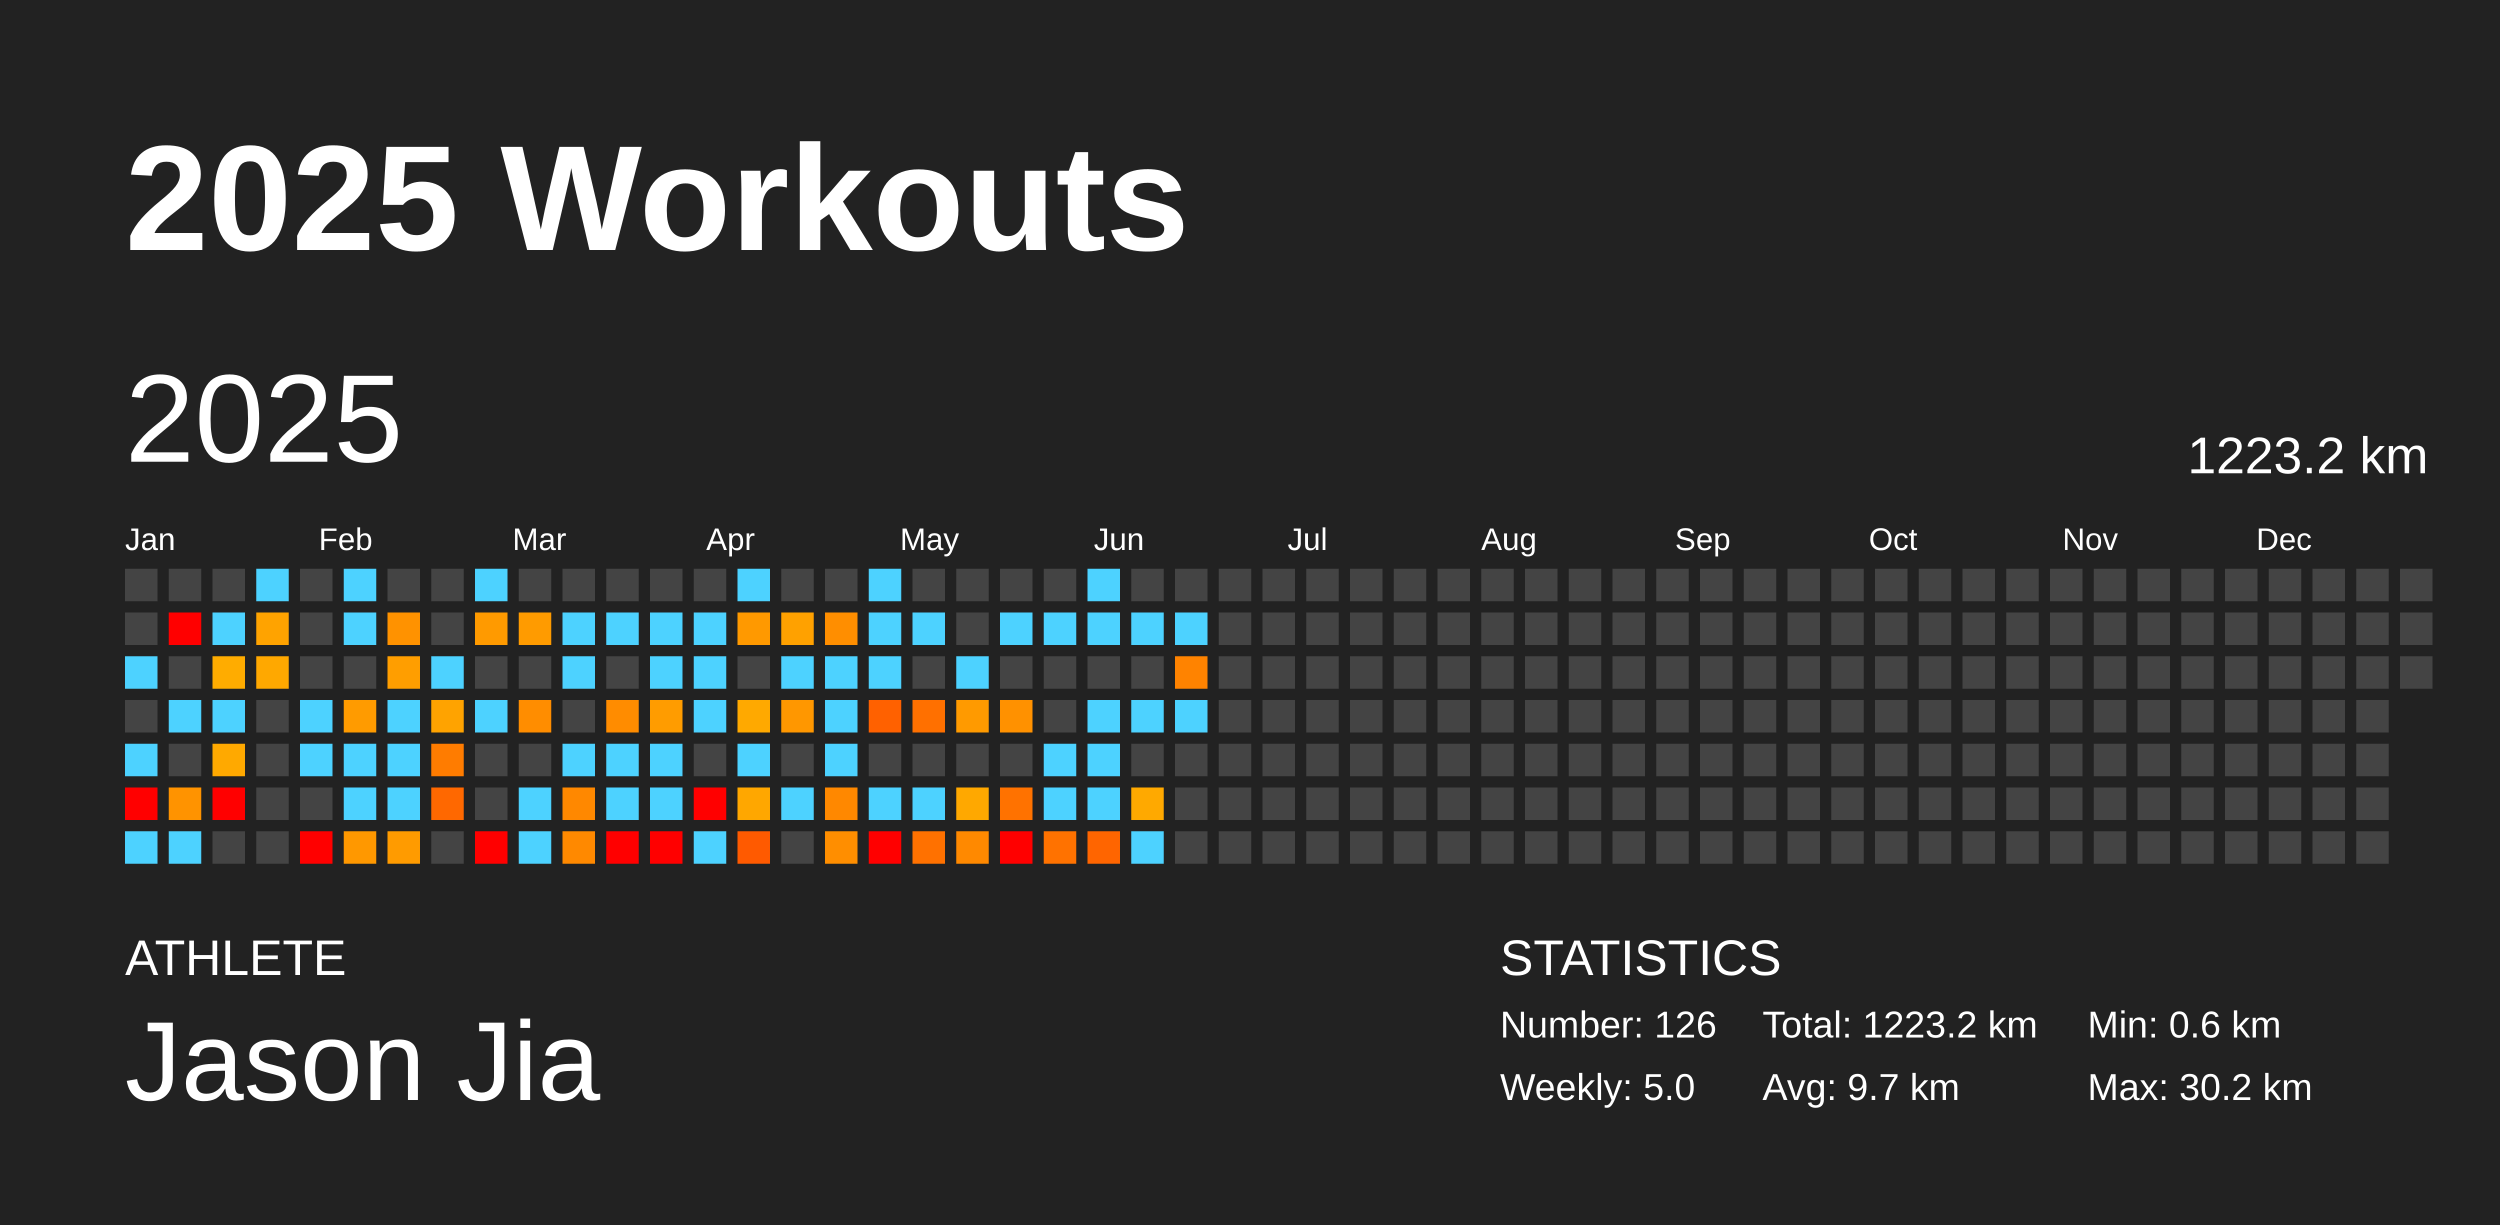
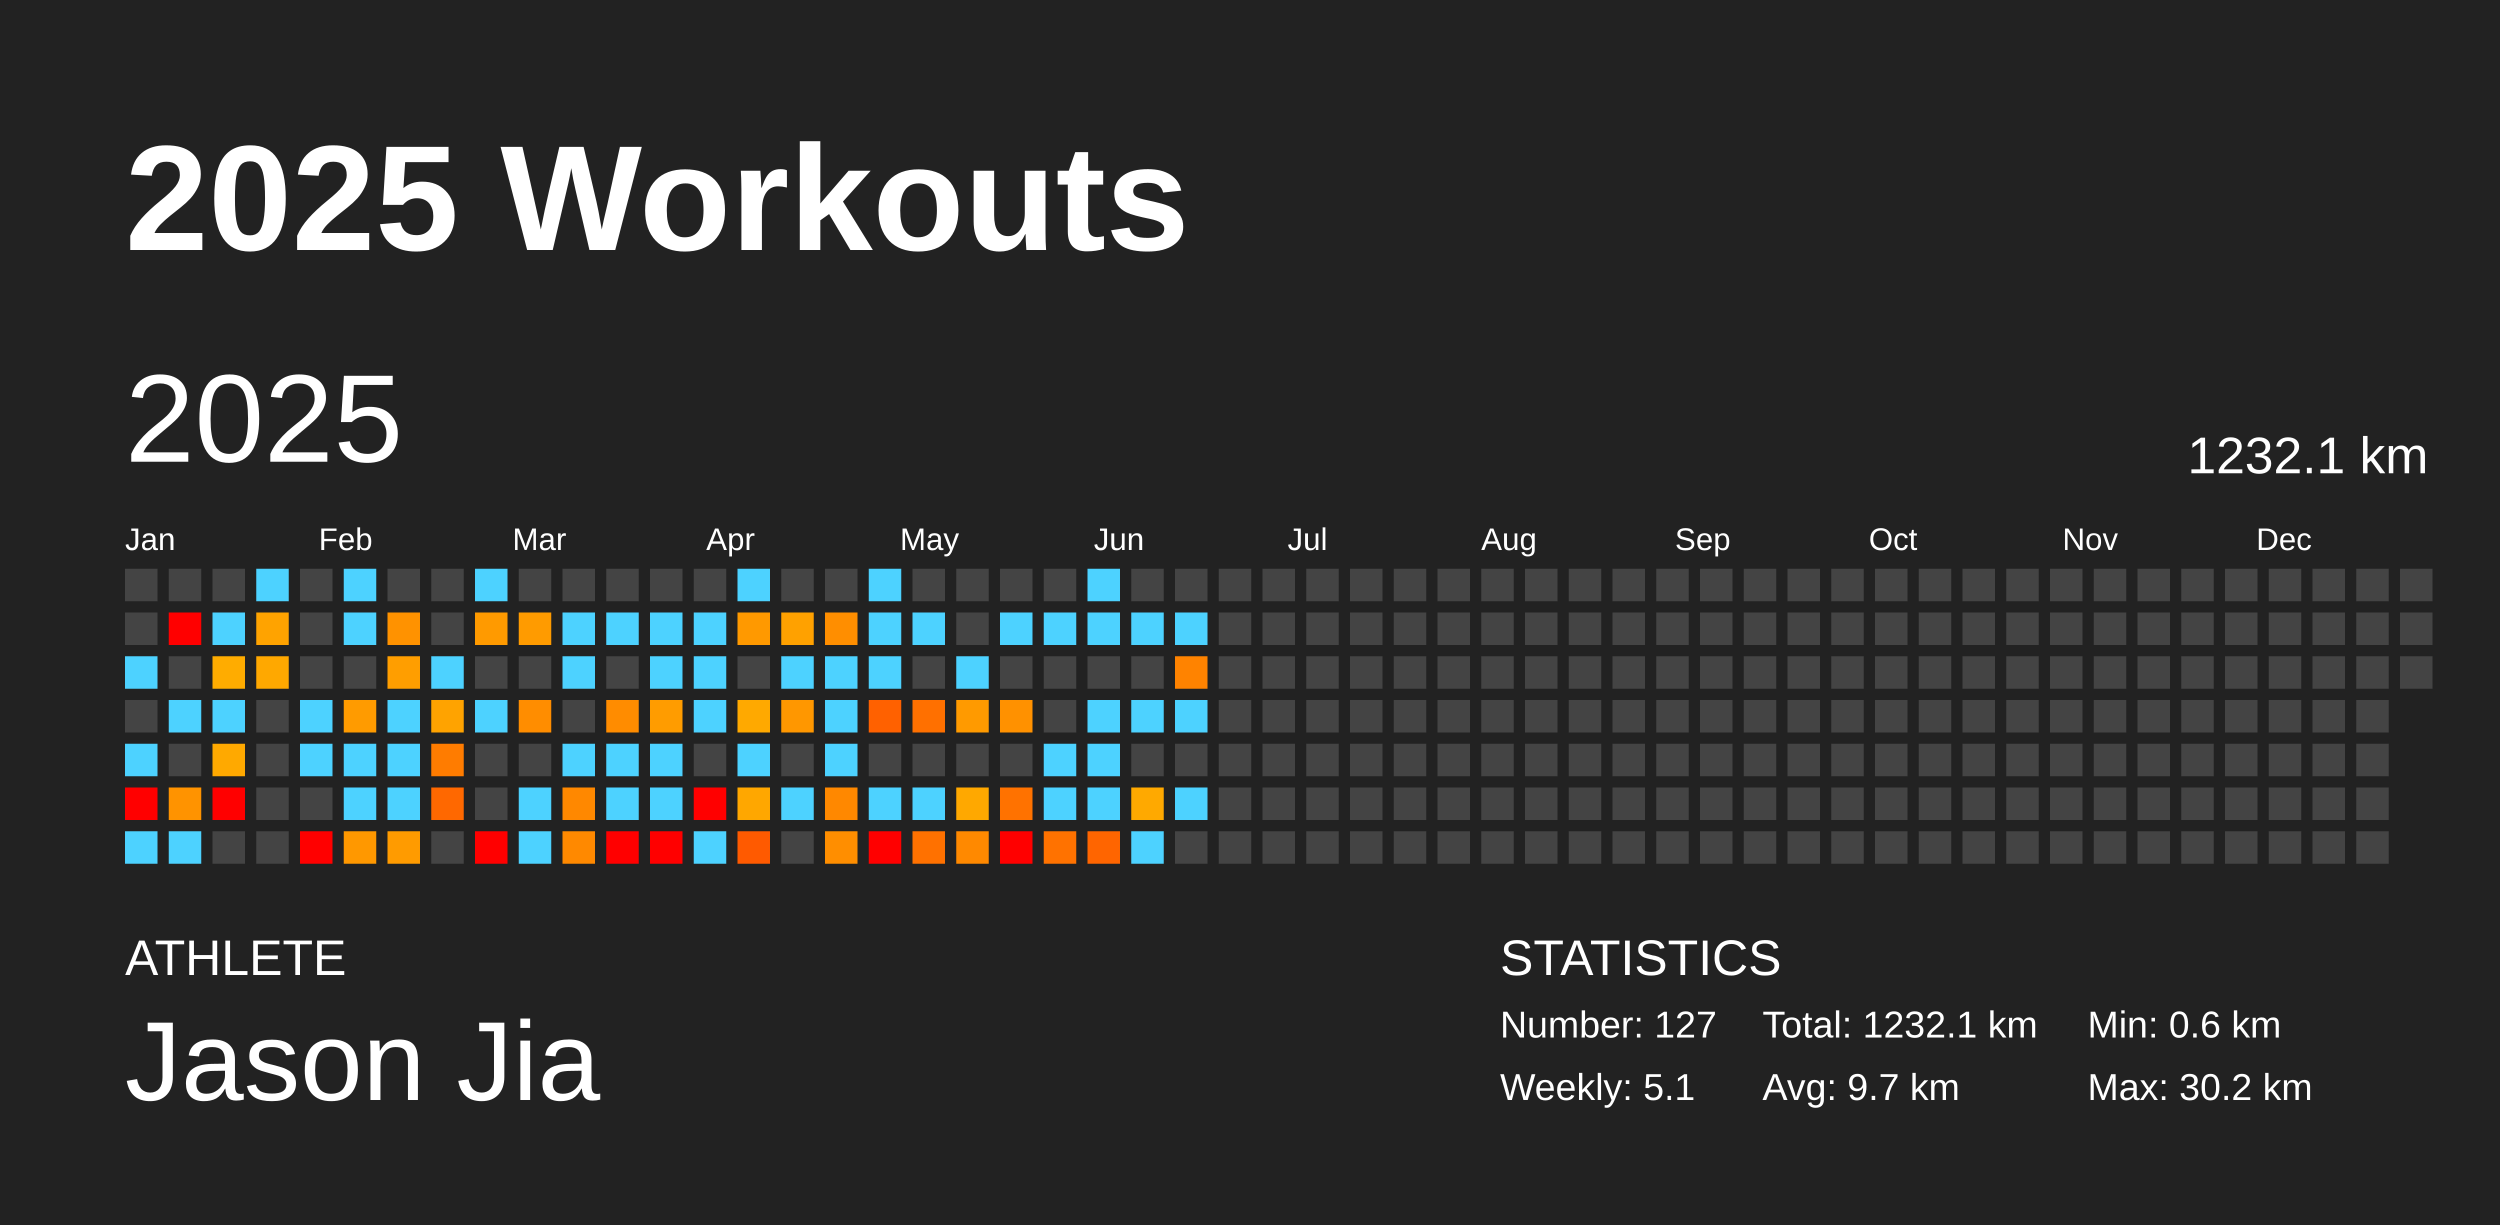
<svg xmlns="http://www.w3.org/2000/svg" baseProfile="full" height="98mm" version="1.1" viewBox="0,0,200,98" width="200mm">
  <defs />
  <rect fill="#222222" height="98" width="200" x="0" y="0" />
  <text fill="#FFFFFF" style="font-size:12px; font-family:Arial; font-weight:bold;" x="10" y="20">2025 Workouts</text>
  <text fill="#FFFFFF" style="font-size:4px; font-family:Arial" x="10" y="78">ATHLETE</text>
  <text fill="#FFFFFF" style="font-size:9px; font-family:Arial" x="10" y="88">Jason Jia</text>
  <text fill="#FFFFFF" style="font-size:4px; font-family:Arial" x="120" y="78">STATISTICS</text>
-   <text fill="#FFFFFF" style="font-size:3px; font-family:Arial" x="120" y="83">Number: 126</text>
-   <text fill="#FFFFFF" style="font-size:3px; font-family:Arial" x="120" y="88">Weekly: 5.0</text>
-   <text fill="#FFFFFF" style="font-size:3px; font-family:Arial" x="141" y="83">Total: 1223.2 km</text>
+   <text fill="#FFFFFF" style="font-size:3px; font-family:Arial" x="120" y="83">Number: 127</text>
+   <text fill="#FFFFFF" style="font-size:3px; font-family:Arial" x="120" y="88">Weekly: 5.1</text>
+   <text fill="#FFFFFF" style="font-size:3px; font-family:Arial" x="141" y="83">Total: 1232.1 km</text>
  <text fill="#FFFFFF" style="font-size:3px; font-family:Arial" x="141" y="88">Avg: 9.7 km</text>
  <text fill="#FFFFFF" style="font-size:3px; font-family:Arial" x="167" y="83">Min: 0.6 km</text>
  <text fill="#FFFFFF" style="font-size:3px; font-family:Arial" x="167" y="88">Max: 30.2 km</text>
  <text dominant-baseline="hanging" fill="#FFFFFF" style="font-size:10.0px; font-family:Arial;" x="10" y="30">2025</text>
-   <text dominant-baseline="hanging" fill="#FFFFFF" style="font-size:4.125px; font-family:Arial;" x="175" y="35">1223.2 km</text>
+   <text dominant-baseline="hanging" fill="#FFFFFF" style="font-size:4.125px; font-family:Arial;" x="175" y="35">1232.1 km</text>
  <text fill="#FFFFFF" style="font-size:2.5px; font-family:Arial" x="10.0" y="44">Jan</text>
  <text fill="#FFFFFF" style="font-size:2.5px; font-family:Arial" x="25.5" y="44">Feb</text>
  <text fill="#FFFFFF" style="font-size:2.5px; font-family:Arial" x="41.0" y="44">Mar</text>
  <text fill="#FFFFFF" style="font-size:2.5px; font-family:Arial" x="56.5" y="44">Apr</text>
  <text fill="#FFFFFF" style="font-size:2.5px; font-family:Arial" x="72.0" y="44">May</text>
  <text fill="#FFFFFF" style="font-size:2.5px; font-family:Arial" x="87.5" y="44">Jun</text>
  <text fill="#FFFFFF" style="font-size:2.5px; font-family:Arial" x="103.0" y="44">Jul</text>
  <text fill="#FFFFFF" style="font-size:2.5px; font-family:Arial" x="118.5" y="44">Aug</text>
  <text fill="#FFFFFF" style="font-size:2.5px; font-family:Arial" x="134.0" y="44">Sep</text>
  <text fill="#FFFFFF" style="font-size:2.5px; font-family:Arial" x="149.5" y="44">Oct</text>
  <text fill="#FFFFFF" style="font-size:2.5px; font-family:Arial" x="165.0" y="44">Nov</text>
  <text fill="#FFFFFF" style="font-size:2.5px; font-family:Arial" x="180.5" y="44">Dec</text>
  <rect fill="#444444" height="2.6" width="2.6" x="10.0" y="45.5" />
  <rect fill="#444444" height="2.6" width="2.6" x="10.0" y="49.0" />
  <rect fill="#4dd2ff" height="2.6" width="2.6" x="10.0" y="52.5" />
  <rect fill="#444444" height="2.6" width="2.6" x="10.0" y="56.0" />
  <rect fill="#4dd2ff" height="2.6" width="2.6" x="10.0" y="59.5" />
  <rect fill="red" height="2.6" width="2.6" x="10.0" y="63.0" />
  <rect fill="#4dd2ff" height="2.6" width="2.6" x="10.0" y="66.5" />
  <rect fill="#444444" height="2.6" width="2.6" x="13.5" y="45.5" />
  <rect fill="red" height="2.6" width="2.6" x="13.5" y="49.0" />
  <rect fill="#444444" height="2.6" width="2.6" x="13.5" y="52.5" />
  <rect fill="#4dd2ff" height="2.6" width="2.6" x="13.5" y="56.0" />
  <rect fill="#444444" height="2.6" width="2.6" x="13.5" y="59.5" />
  <rect fill="#ff9300" height="2.6" width="2.6" x="13.5" y="63.0" />
  <rect fill="#4dd2ff" height="2.6" width="2.6" x="13.5" y="66.5" />
  <rect fill="#444444" height="2.6" width="2.6" x="17.0" y="45.5" />
  <rect fill="#4dd2ff" height="2.6" width="2.6" x="17.0" y="49.0" />
  <rect fill="#ffac00" height="2.6" width="2.6" x="17.0" y="52.5" />
  <rect fill="#4dd2ff" height="2.6" width="2.6" x="17.0" y="56.0" />
  <rect fill="#ffa900" height="2.6" width="2.6" x="17.0" y="59.5" />
  <rect fill="red" height="2.6" width="2.6" x="17.0" y="63.0" />
  <rect fill="#444444" height="2.6" width="2.6" x="17.0" y="66.5" />
  <rect fill="#4dd2ff" height="2.6" width="2.6" x="20.5" y="45.5" />
  <rect fill="#ffa300" height="2.6" width="2.6" x="20.5" y="49.0" />
  <rect fill="#ffa800" height="2.6" width="2.6" x="20.5" y="52.5" />
  <rect fill="#444444" height="2.6" width="2.6" x="20.5" y="56.0" />
  <rect fill="#444444" height="2.6" width="2.6" x="20.5" y="59.5" />
  <rect fill="#444444" height="2.6" width="2.6" x="20.5" y="63.0" />
  <rect fill="#444444" height="2.6" width="2.6" x="20.5" y="66.5" />
  <rect fill="#444444" height="2.6" width="2.6" x="24.0" y="45.5" />
  <rect fill="#444444" height="2.6" width="2.6" x="24.0" y="49.0" />
  <rect fill="#444444" height="2.6" width="2.6" x="24.0" y="52.5" />
  <rect fill="#4dd2ff" height="2.6" width="2.6" x="24.0" y="56.0" />
  <rect fill="#4dd2ff" height="2.6" width="2.6" x="24.0" y="59.5" />
  <rect fill="#444444" height="2.6" width="2.6" x="24.0" y="63.0" />
  <rect fill="red" height="2.6" width="2.6" x="24.0" y="66.5" />
  <rect fill="#4dd2ff" height="2.6" width="2.6" x="27.5" y="45.5" />
  <rect fill="#4dd2ff" height="2.6" width="2.6" x="27.5" y="49.0" />
  <rect fill="#444444" height="2.6" width="2.6" x="27.5" y="52.5" />
  <rect fill="#ff9b00" height="2.6" width="2.6" x="27.5" y="56.0" />
  <rect fill="#4dd2ff" height="2.6" width="2.6" x="27.5" y="59.5" />
  <rect fill="#4dd2ff" height="2.6" width="2.6" x="27.5" y="63.0" />
  <rect fill="#ff9800" height="2.6" width="2.6" x="27.5" y="66.5" />
  <rect fill="#444444" height="2.6" width="2.6" x="31.0" y="45.5" />
  <rect fill="#ff9200" height="2.6" width="2.6" x="31.0" y="49.0" />
  <rect fill="#ff9e00" height="2.6" width="2.6" x="31.0" y="52.5" />
  <rect fill="#4dd2ff" height="2.6" width="2.6" x="31.0" y="56.0" />
  <rect fill="#4dd2ff" height="2.6" width="2.6" x="31.0" y="59.5" />
  <rect fill="#4dd2ff" height="2.6" width="2.6" x="31.0" y="63.0" />
  <rect fill="#ff9b00" height="2.6" width="2.6" x="31.0" y="66.5" />
  <rect fill="#444444" height="2.6" width="2.6" x="34.5" y="45.5" />
  <rect fill="#444444" height="2.6" width="2.6" x="34.5" y="49.0" />
  <rect fill="#4dd2ff" height="2.6" width="2.6" x="34.5" y="52.5" />
  <rect fill="#ffa300" height="2.6" width="2.6" x="34.5" y="56.0" />
  <rect fill="#ff7c00" height="2.6" width="2.6" x="34.5" y="59.5" />
  <rect fill="#ff6800" height="2.6" width="2.6" x="34.5" y="63.0" />
  <rect fill="#444444" height="2.6" width="2.6" x="34.5" y="66.5" />
  <rect fill="#4dd2ff" height="2.6" width="2.6" x="38.0" y="45.5" />
  <rect fill="#ff9a00" height="2.6" width="2.6" x="38.0" y="49.0" />
  <rect fill="#444444" height="2.6" width="2.6" x="38.0" y="52.5" />
  <rect fill="#4dd2ff" height="2.6" width="2.6" x="38.0" y="56.0" />
  <rect fill="#444444" height="2.6" width="2.6" x="38.0" y="59.5" />
  <rect fill="#444444" height="2.6" width="2.6" x="38.0" y="63.0" />
  <rect fill="red" height="2.6" width="2.6" x="38.0" y="66.5" />
  <rect fill="#444444" height="2.6" width="2.6" x="41.5" y="45.5" />
  <rect fill="#ff9b00" height="2.6" width="2.6" x="41.5" y="49.0" />
  <rect fill="#444444" height="2.6" width="2.6" x="41.5" y="52.5" />
  <rect fill="#ff8d00" height="2.6" width="2.6" x="41.5" y="56.0" />
  <rect fill="#444444" height="2.6" width="2.6" x="41.5" y="59.5" />
  <rect fill="#4dd2ff" height="2.6" width="2.6" x="41.5" y="63.0" />
  <rect fill="#4dd2ff" height="2.6" width="2.6" x="41.5" y="66.5" />
  <rect fill="#444444" height="2.6" width="2.6" x="45.0" y="45.5" />
  <rect fill="#4dd2ff" height="2.6" width="2.6" x="45.0" y="49.0" />
  <rect fill="#4dd2ff" height="2.6" width="2.6" x="45.0" y="52.5" />
  <rect fill="#444444" height="2.6" width="2.6" x="45.0" y="56.0" />
  <rect fill="#4dd2ff" height="2.6" width="2.6" x="45.0" y="59.5" />
  <rect fill="#ff8800" height="2.6" width="2.6" x="45.0" y="63.0" />
  <rect fill="#ff8900" height="2.6" width="2.6" x="45.0" y="66.5" />
  <rect fill="#444444" height="2.6" width="2.6" x="48.5" y="45.5" />
  <rect fill="#4dd2ff" height="2.6" width="2.6" x="48.5" y="49.0" />
  <rect fill="#444444" height="2.6" width="2.6" x="48.5" y="52.5" />
  <rect fill="#ff8c00" height="2.6" width="2.6" x="48.5" y="56.0" />
  <rect fill="#4dd2ff" height="2.6" width="2.6" x="48.5" y="59.5" />
  <rect fill="#4dd2ff" height="2.6" width="2.6" x="48.5" y="63.0" />
  <rect fill="red" height="2.6" width="2.6" x="48.5" y="66.5" />
  <rect fill="#444444" height="2.6" width="2.6" x="52.0" y="45.5" />
  <rect fill="#4dd2ff" height="2.6" width="2.6" x="52.0" y="49.0" />
  <rect fill="#4dd2ff" height="2.6" width="2.6" x="52.0" y="52.5" />
  <rect fill="#ff9c00" height="2.6" width="2.6" x="52.0" y="56.0" />
  <rect fill="#4dd2ff" height="2.6" width="2.6" x="52.0" y="59.5" />
  <rect fill="#4dd2ff" height="2.6" width="2.6" x="52.0" y="63.0" />
  <rect fill="red" height="2.6" width="2.6" x="52.0" y="66.5" />
  <rect fill="#444444" height="2.6" width="2.6" x="55.5" y="45.5" />
  <rect fill="#4dd2ff" height="2.6" width="2.6" x="55.5" y="49.0" />
  <rect fill="#4dd2ff" height="2.6" width="2.6" x="55.5" y="52.5" />
  <rect fill="#4dd2ff" height="2.6" width="2.6" x="55.5" y="56.0" />
  <rect fill="#444444" height="2.6" width="2.6" x="55.5" y="59.5" />
  <rect fill="red" height="2.6" width="2.6" x="55.5" y="63.0" />
  <rect fill="#4dd2ff" height="2.6" width="2.6" x="55.5" y="66.5" />
  <rect fill="#4dd2ff" height="2.6" width="2.6" x="59.0" y="45.5" />
  <rect fill="#ff9900" height="2.6" width="2.6" x="59.0" y="49.0" />
  <rect fill="#444444" height="2.6" width="2.6" x="59.0" y="52.5" />
  <rect fill="#ffa900" height="2.6" width="2.6" x="59.0" y="56.0" />
  <rect fill="#4dd2ff" height="2.6" width="2.6" x="59.0" y="59.5" />
  <rect fill="#ffa700" height="2.6" width="2.6" x="59.0" y="63.0" />
  <rect fill="#ff5a00" height="2.6" width="2.6" x="59.0" y="66.5" />
  <rect fill="#444444" height="2.6" width="2.6" x="62.5" y="45.5" />
  <rect fill="#ffa100" height="2.6" width="2.6" x="62.5" y="49.0" />
  <rect fill="#4dd2ff" height="2.6" width="2.6" x="62.5" y="52.5" />
  <rect fill="#ff9700" height="2.6" width="2.6" x="62.5" y="56.0" />
  <rect fill="#444444" height="2.6" width="2.6" x="62.5" y="59.5" />
  <rect fill="#4dd2ff" height="2.6" width="2.6" x="62.5" y="63.0" />
  <rect fill="#444444" height="2.6" width="2.6" x="62.5" y="66.5" />
  <rect fill="#444444" height="2.6" width="2.6" x="66.0" y="45.5" />
  <rect fill="#ff8e00" height="2.6" width="2.6" x="66.0" y="49.0" />
  <rect fill="#4dd2ff" height="2.6" width="2.6" x="66.0" y="52.5" />
  <rect fill="#4dd2ff" height="2.6" width="2.6" x="66.0" y="56.0" />
  <rect fill="#4dd2ff" height="2.6" width="2.6" x="66.0" y="59.5" />
  <rect fill="#ff8800" height="2.6" width="2.6" x="66.0" y="63.0" />
  <rect fill="#ff8e00" height="2.6" width="2.6" x="66.0" y="66.5" />
  <rect fill="#4dd2ff" height="2.6" width="2.6" x="69.5" y="45.5" />
  <rect fill="#4dd2ff" height="2.6" width="2.6" x="69.5" y="49.0" />
  <rect fill="#4dd2ff" height="2.6" width="2.6" x="69.5" y="52.5" />
  <rect fill="#ff6100" height="2.6" width="2.6" x="69.5" y="56.0" />
  <rect fill="#444444" height="2.6" width="2.6" x="69.5" y="59.5" />
  <rect fill="#4dd2ff" height="2.6" width="2.6" x="69.5" y="63.0" />
  <rect fill="red" height="2.6" width="2.6" x="69.5" y="66.5" />
  <rect fill="#444444" height="2.6" width="2.6" x="73.0" y="45.5" />
  <rect fill="#4dd2ff" height="2.6" width="2.6" x="73.0" y="49.0" />
  <rect fill="#444444" height="2.6" width="2.6" x="73.0" y="52.5" />
  <rect fill="#ff7000" height="2.6" width="2.6" x="73.0" y="56.0" />
  <rect fill="#444444" height="2.6" width="2.6" x="73.0" y="59.5" />
  <rect fill="#4dd2ff" height="2.6" width="2.6" x="73.0" y="63.0" />
  <rect fill="#ff7100" height="2.6" width="2.6" x="73.0" y="66.5" />
  <rect fill="#444444" height="2.6" width="2.6" x="76.5" y="45.5" />
  <rect fill="#444444" height="2.6" width="2.6" x="76.5" y="49.0" />
  <rect fill="#4dd2ff" height="2.6" width="2.6" x="76.5" y="52.5" />
  <rect fill="#ff9a00" height="2.6" width="2.6" x="76.5" y="56.0" />
  <rect fill="#444444" height="2.6" width="2.6" x="76.5" y="59.5" />
  <rect fill="#ffa800" height="2.6" width="2.6" x="76.5" y="63.0" />
  <rect fill="#ff8900" height="2.6" width="2.6" x="76.5" y="66.5" />
  <rect fill="#444444" height="2.6" width="2.6" x="80.0" y="45.5" />
  <rect fill="#4dd2ff" height="2.6" width="2.6" x="80.0" y="49.0" />
  <rect fill="#444444" height="2.6" width="2.6" x="80.0" y="52.5" />
  <rect fill="#ff9100" height="2.6" width="2.6" x="80.0" y="56.0" />
  <rect fill="#444444" height="2.6" width="2.6" x="80.0" y="59.5" />
  <rect fill="#ff7200" height="2.6" width="2.6" x="80.0" y="63.0" />
  <rect fill="red" height="2.6" width="2.6" x="80.0" y="66.5" />
  <rect fill="#444444" height="2.6" width="2.6" x="83.5" y="45.5" />
  <rect fill="#4dd2ff" height="2.6" width="2.6" x="83.5" y="49.0" />
  <rect fill="#444444" height="2.6" width="2.6" x="83.5" y="52.5" />
  <rect fill="#444444" height="2.6" width="2.6" x="83.5" y="56.0" />
  <rect fill="#4dd2ff" height="2.6" width="2.6" x="83.5" y="59.5" />
  <rect fill="#4dd2ff" height="2.6" width="2.6" x="83.5" y="63.0" />
  <rect fill="#ff7200" height="2.6" width="2.6" x="83.5" y="66.5" />
  <rect fill="#4dd2ff" height="2.6" width="2.6" x="87.0" y="45.5" />
  <rect fill="#4dd2ff" height="2.6" width="2.6" x="87.0" y="49.0" />
  <rect fill="#444444" height="2.6" width="2.6" x="87.0" y="52.5" />
  <rect fill="#4dd2ff" height="2.6" width="2.6" x="87.0" y="56.0" />
  <rect fill="#4dd2ff" height="2.6" width="2.6" x="87.0" y="59.5" />
  <rect fill="#4dd2ff" height="2.6" width="2.6" x="87.0" y="63.0" />
  <rect fill="#ff6500" height="2.6" width="2.6" x="87.0" y="66.5" />
  <rect fill="#444444" height="2.6" width="2.6" x="90.5" y="45.5" />
  <rect fill="#4dd2ff" height="2.6" width="2.6" x="90.5" y="49.0" />
  <rect fill="#444444" height="2.6" width="2.6" x="90.5" y="52.5" />
  <rect fill="#4dd2ff" height="2.6" width="2.6" x="90.5" y="56.0" />
  <rect fill="#444444" height="2.6" width="2.6" x="90.5" y="59.5" />
  <rect fill="#ffa900" height="2.6" width="2.6" x="90.5" y="63.0" />
  <rect fill="#4dd2ff" height="2.6" width="2.6" x="90.5" y="66.5" />
  <rect fill="#444444" height="2.6" width="2.6" x="94.0" y="45.5" />
  <rect fill="#4dd2ff" height="2.6" width="2.6" x="94.0" y="49.0" />
  <rect fill="#ff8300" height="2.6" width="2.6" x="94.0" y="52.5" />
  <rect fill="#4dd2ff" height="2.6" width="2.6" x="94.0" y="56.0" />
  <rect fill="#444444" height="2.6" width="2.6" x="94.0" y="59.5" />
-   <rect fill="#444444" height="2.6" width="2.6" x="94.0" y="63.0" />
+   <rect fill="#4dd2ff" height="2.6" width="2.6" x="94.0" y="63.0" />
  <rect fill="#444444" height="2.6" width="2.6" x="94.0" y="66.5" />
  <rect fill="#444444" height="2.6" width="2.6" x="97.5" y="45.5" />
  <rect fill="#444444" height="2.6" width="2.6" x="97.5" y="49.0" />
  <rect fill="#444444" height="2.6" width="2.6" x="97.5" y="52.5" />
  <rect fill="#444444" height="2.6" width="2.6" x="97.5" y="56.0" />
  <rect fill="#444444" height="2.6" width="2.6" x="97.5" y="59.5" />
  <rect fill="#444444" height="2.6" width="2.6" x="97.5" y="63.0" />
  <rect fill="#444444" height="2.6" width="2.6" x="97.5" y="66.5" />
  <rect fill="#444444" height="2.6" width="2.6" x="101.0" y="45.5" />
  <rect fill="#444444" height="2.6" width="2.6" x="101.0" y="49.0" />
  <rect fill="#444444" height="2.6" width="2.6" x="101.0" y="52.5" />
  <rect fill="#444444" height="2.6" width="2.6" x="101.0" y="56.0" />
  <rect fill="#444444" height="2.6" width="2.6" x="101.0" y="59.5" />
  <rect fill="#444444" height="2.6" width="2.6" x="101.0" y="63.0" />
  <rect fill="#444444" height="2.6" width="2.6" x="101.0" y="66.5" />
  <rect fill="#444444" height="2.6" width="2.6" x="104.5" y="45.5" />
  <rect fill="#444444" height="2.6" width="2.6" x="104.5" y="49.0" />
  <rect fill="#444444" height="2.6" width="2.6" x="104.5" y="52.5" />
  <rect fill="#444444" height="2.6" width="2.6" x="104.5" y="56.0" />
  <rect fill="#444444" height="2.6" width="2.6" x="104.5" y="59.5" />
  <rect fill="#444444" height="2.6" width="2.6" x="104.5" y="63.0" />
  <rect fill="#444444" height="2.6" width="2.6" x="104.5" y="66.5" />
  <rect fill="#444444" height="2.6" width="2.6" x="108.0" y="45.5" />
  <rect fill="#444444" height="2.6" width="2.6" x="108.0" y="49.0" />
  <rect fill="#444444" height="2.6" width="2.6" x="108.0" y="52.5" />
  <rect fill="#444444" height="2.6" width="2.6" x="108.0" y="56.0" />
  <rect fill="#444444" height="2.6" width="2.6" x="108.0" y="59.5" />
  <rect fill="#444444" height="2.6" width="2.6" x="108.0" y="63.0" />
  <rect fill="#444444" height="2.6" width="2.6" x="108.0" y="66.5" />
  <rect fill="#444444" height="2.6" width="2.6" x="111.5" y="45.5" />
  <rect fill="#444444" height="2.6" width="2.6" x="111.5" y="49.0" />
  <rect fill="#444444" height="2.6" width="2.6" x="111.5" y="52.5" />
  <rect fill="#444444" height="2.6" width="2.6" x="111.5" y="56.0" />
  <rect fill="#444444" height="2.6" width="2.6" x="111.5" y="59.5" />
  <rect fill="#444444" height="2.6" width="2.6" x="111.5" y="63.0" />
  <rect fill="#444444" height="2.6" width="2.6" x="111.5" y="66.5" />
  <rect fill="#444444" height="2.6" width="2.6" x="115.0" y="45.5" />
  <rect fill="#444444" height="2.6" width="2.6" x="115.0" y="49.0" />
  <rect fill="#444444" height="2.6" width="2.6" x="115.0" y="52.5" />
  <rect fill="#444444" height="2.6" width="2.6" x="115.0" y="56.0" />
  <rect fill="#444444" height="2.6" width="2.6" x="115.0" y="59.5" />
  <rect fill="#444444" height="2.6" width="2.6" x="115.0" y="63.0" />
  <rect fill="#444444" height="2.6" width="2.6" x="115.0" y="66.5" />
  <rect fill="#444444" height="2.6" width="2.6" x="118.5" y="45.5" />
  <rect fill="#444444" height="2.6" width="2.6" x="118.5" y="49.0" />
  <rect fill="#444444" height="2.6" width="2.6" x="118.5" y="52.5" />
  <rect fill="#444444" height="2.6" width="2.6" x="118.5" y="56.0" />
  <rect fill="#444444" height="2.6" width="2.6" x="118.5" y="59.5" />
  <rect fill="#444444" height="2.6" width="2.6" x="118.5" y="63.0" />
  <rect fill="#444444" height="2.6" width="2.6" x="118.5" y="66.5" />
  <rect fill="#444444" height="2.6" width="2.6" x="122.0" y="45.5" />
  <rect fill="#444444" height="2.6" width="2.6" x="122.0" y="49.0" />
  <rect fill="#444444" height="2.6" width="2.6" x="122.0" y="52.5" />
  <rect fill="#444444" height="2.6" width="2.6" x="122.0" y="56.0" />
  <rect fill="#444444" height="2.6" width="2.6" x="122.0" y="59.5" />
  <rect fill="#444444" height="2.6" width="2.6" x="122.0" y="63.0" />
  <rect fill="#444444" height="2.6" width="2.6" x="122.0" y="66.5" />
  <rect fill="#444444" height="2.6" width="2.6" x="125.5" y="45.5" />
  <rect fill="#444444" height="2.6" width="2.6" x="125.5" y="49.0" />
  <rect fill="#444444" height="2.6" width="2.6" x="125.5" y="52.5" />
  <rect fill="#444444" height="2.6" width="2.6" x="125.5" y="56.0" />
  <rect fill="#444444" height="2.6" width="2.6" x="125.5" y="59.5" />
  <rect fill="#444444" height="2.6" width="2.6" x="125.5" y="63.0" />
  <rect fill="#444444" height="2.6" width="2.6" x="125.5" y="66.5" />
  <rect fill="#444444" height="2.6" width="2.6" x="129.0" y="45.5" />
  <rect fill="#444444" height="2.6" width="2.6" x="129.0" y="49.0" />
  <rect fill="#444444" height="2.6" width="2.6" x="129.0" y="52.5" />
  <rect fill="#444444" height="2.6" width="2.6" x="129.0" y="56.0" />
  <rect fill="#444444" height="2.6" width="2.6" x="129.0" y="59.5" />
  <rect fill="#444444" height="2.6" width="2.6" x="129.0" y="63.0" />
  <rect fill="#444444" height="2.6" width="2.6" x="129.0" y="66.5" />
  <rect fill="#444444" height="2.6" width="2.6" x="132.5" y="45.5" />
  <rect fill="#444444" height="2.6" width="2.6" x="132.5" y="49.0" />
  <rect fill="#444444" height="2.6" width="2.6" x="132.5" y="52.5" />
  <rect fill="#444444" height="2.6" width="2.6" x="132.5" y="56.0" />
  <rect fill="#444444" height="2.6" width="2.6" x="132.5" y="59.5" />
  <rect fill="#444444" height="2.6" width="2.6" x="132.5" y="63.0" />
  <rect fill="#444444" height="2.6" width="2.6" x="132.5" y="66.5" />
  <rect fill="#444444" height="2.6" width="2.6" x="136.0" y="45.5" />
  <rect fill="#444444" height="2.6" width="2.6" x="136.0" y="49.0" />
  <rect fill="#444444" height="2.6" width="2.6" x="136.0" y="52.5" />
  <rect fill="#444444" height="2.6" width="2.6" x="136.0" y="56.0" />
  <rect fill="#444444" height="2.6" width="2.6" x="136.0" y="59.5" />
  <rect fill="#444444" height="2.6" width="2.6" x="136.0" y="63.0" />
  <rect fill="#444444" height="2.6" width="2.6" x="136.0" y="66.5" />
  <rect fill="#444444" height="2.6" width="2.6" x="139.5" y="45.5" />
  <rect fill="#444444" height="2.6" width="2.6" x="139.5" y="49.0" />
  <rect fill="#444444" height="2.6" width="2.6" x="139.5" y="52.5" />
  <rect fill="#444444" height="2.6" width="2.6" x="139.5" y="56.0" />
  <rect fill="#444444" height="2.6" width="2.6" x="139.5" y="59.5" />
  <rect fill="#444444" height="2.6" width="2.6" x="139.5" y="63.0" />
  <rect fill="#444444" height="2.6" width="2.6" x="139.5" y="66.5" />
  <rect fill="#444444" height="2.6" width="2.6" x="143.0" y="45.5" />
  <rect fill="#444444" height="2.6" width="2.6" x="143.0" y="49.0" />
  <rect fill="#444444" height="2.6" width="2.6" x="143.0" y="52.5" />
  <rect fill="#444444" height="2.6" width="2.6" x="143.0" y="56.0" />
  <rect fill="#444444" height="2.6" width="2.6" x="143.0" y="59.5" />
  <rect fill="#444444" height="2.6" width="2.6" x="143.0" y="63.0" />
  <rect fill="#444444" height="2.6" width="2.6" x="143.0" y="66.5" />
  <rect fill="#444444" height="2.6" width="2.6" x="146.5" y="45.5" />
  <rect fill="#444444" height="2.6" width="2.6" x="146.5" y="49.0" />
  <rect fill="#444444" height="2.6" width="2.6" x="146.5" y="52.5" />
  <rect fill="#444444" height="2.6" width="2.6" x="146.5" y="56.0" />
  <rect fill="#444444" height="2.6" width="2.6" x="146.5" y="59.5" />
  <rect fill="#444444" height="2.6" width="2.6" x="146.5" y="63.0" />
  <rect fill="#444444" height="2.6" width="2.6" x="146.5" y="66.5" />
  <rect fill="#444444" height="2.6" width="2.6" x="150.0" y="45.5" />
  <rect fill="#444444" height="2.6" width="2.6" x="150.0" y="49.0" />
  <rect fill="#444444" height="2.6" width="2.6" x="150.0" y="52.5" />
  <rect fill="#444444" height="2.6" width="2.6" x="150.0" y="56.0" />
  <rect fill="#444444" height="2.6" width="2.6" x="150.0" y="59.5" />
  <rect fill="#444444" height="2.6" width="2.6" x="150.0" y="63.0" />
  <rect fill="#444444" height="2.6" width="2.6" x="150.0" y="66.5" />
  <rect fill="#444444" height="2.6" width="2.6" x="153.5" y="45.5" />
  <rect fill="#444444" height="2.6" width="2.6" x="153.5" y="49.0" />
  <rect fill="#444444" height="2.6" width="2.6" x="153.5" y="52.5" />
  <rect fill="#444444" height="2.6" width="2.6" x="153.5" y="56.0" />
  <rect fill="#444444" height="2.6" width="2.6" x="153.5" y="59.5" />
  <rect fill="#444444" height="2.6" width="2.6" x="153.5" y="63.0" />
  <rect fill="#444444" height="2.6" width="2.6" x="153.5" y="66.5" />
  <rect fill="#444444" height="2.6" width="2.6" x="157.0" y="45.5" />
  <rect fill="#444444" height="2.6" width="2.6" x="157.0" y="49.0" />
  <rect fill="#444444" height="2.6" width="2.6" x="157.0" y="52.5" />
  <rect fill="#444444" height="2.6" width="2.6" x="157.0" y="56.0" />
  <rect fill="#444444" height="2.6" width="2.6" x="157.0" y="59.5" />
  <rect fill="#444444" height="2.6" width="2.6" x="157.0" y="63.0" />
  <rect fill="#444444" height="2.6" width="2.6" x="157.0" y="66.5" />
  <rect fill="#444444" height="2.6" width="2.6" x="160.5" y="45.5" />
  <rect fill="#444444" height="2.6" width="2.6" x="160.5" y="49.0" />
  <rect fill="#444444" height="2.6" width="2.6" x="160.5" y="52.5" />
  <rect fill="#444444" height="2.6" width="2.6" x="160.5" y="56.0" />
  <rect fill="#444444" height="2.6" width="2.6" x="160.5" y="59.5" />
  <rect fill="#444444" height="2.6" width="2.6" x="160.5" y="63.0" />
  <rect fill="#444444" height="2.6" width="2.6" x="160.5" y="66.5" />
  <rect fill="#444444" height="2.6" width="2.6" x="164.0" y="45.5" />
  <rect fill="#444444" height="2.6" width="2.6" x="164.0" y="49.0" />
  <rect fill="#444444" height="2.6" width="2.6" x="164.0" y="52.5" />
  <rect fill="#444444" height="2.6" width="2.6" x="164.0" y="56.0" />
  <rect fill="#444444" height="2.6" width="2.6" x="164.0" y="59.5" />
  <rect fill="#444444" height="2.6" width="2.6" x="164.0" y="63.0" />
  <rect fill="#444444" height="2.6" width="2.6" x="164.0" y="66.5" />
  <rect fill="#444444" height="2.6" width="2.6" x="167.5" y="45.5" />
  <rect fill="#444444" height="2.6" width="2.6" x="167.5" y="49.0" />
  <rect fill="#444444" height="2.6" width="2.6" x="167.5" y="52.5" />
  <rect fill="#444444" height="2.6" width="2.6" x="167.5" y="56.0" />
  <rect fill="#444444" height="2.6" width="2.6" x="167.5" y="59.5" />
  <rect fill="#444444" height="2.6" width="2.6" x="167.5" y="63.0" />
  <rect fill="#444444" height="2.6" width="2.6" x="167.5" y="66.5" />
  <rect fill="#444444" height="2.6" width="2.6" x="171.0" y="45.5" />
  <rect fill="#444444" height="2.6" width="2.6" x="171.0" y="49.0" />
  <rect fill="#444444" height="2.6" width="2.6" x="171.0" y="52.5" />
  <rect fill="#444444" height="2.6" width="2.6" x="171.0" y="56.0" />
  <rect fill="#444444" height="2.6" width="2.6" x="171.0" y="59.5" />
  <rect fill="#444444" height="2.6" width="2.6" x="171.0" y="63.0" />
  <rect fill="#444444" height="2.6" width="2.6" x="171.0" y="66.5" />
  <rect fill="#444444" height="2.6" width="2.6" x="174.5" y="45.5" />
  <rect fill="#444444" height="2.6" width="2.6" x="174.5" y="49.0" />
  <rect fill="#444444" height="2.6" width="2.6" x="174.5" y="52.5" />
  <rect fill="#444444" height="2.6" width="2.6" x="174.5" y="56.0" />
  <rect fill="#444444" height="2.6" width="2.6" x="174.5" y="59.5" />
  <rect fill="#444444" height="2.6" width="2.6" x="174.5" y="63.0" />
  <rect fill="#444444" height="2.6" width="2.6" x="174.5" y="66.5" />
  <rect fill="#444444" height="2.6" width="2.6" x="178.0" y="45.5" />
  <rect fill="#444444" height="2.6" width="2.6" x="178.0" y="49.0" />
  <rect fill="#444444" height="2.6" width="2.6" x="178.0" y="52.5" />
  <rect fill="#444444" height="2.6" width="2.6" x="178.0" y="56.0" />
  <rect fill="#444444" height="2.6" width="2.6" x="178.0" y="59.5" />
  <rect fill="#444444" height="2.6" width="2.6" x="178.0" y="63.0" />
  <rect fill="#444444" height="2.6" width="2.6" x="178.0" y="66.5" />
  <rect fill="#444444" height="2.6" width="2.6" x="181.5" y="45.5" />
  <rect fill="#444444" height="2.6" width="2.6" x="181.5" y="49.0" />
  <rect fill="#444444" height="2.6" width="2.6" x="181.5" y="52.5" />
  <rect fill="#444444" height="2.6" width="2.6" x="181.5" y="56.0" />
  <rect fill="#444444" height="2.6" width="2.6" x="181.5" y="59.5" />
  <rect fill="#444444" height="2.6" width="2.6" x="181.5" y="63.0" />
  <rect fill="#444444" height="2.6" width="2.6" x="181.5" y="66.5" />
  <rect fill="#444444" height="2.6" width="2.6" x="185.0" y="45.5" />
  <rect fill="#444444" height="2.6" width="2.6" x="185.0" y="49.0" />
  <rect fill="#444444" height="2.6" width="2.6" x="185.0" y="52.5" />
  <rect fill="#444444" height="2.6" width="2.6" x="185.0" y="56.0" />
  <rect fill="#444444" height="2.6" width="2.6" x="185.0" y="59.5" />
  <rect fill="#444444" height="2.6" width="2.6" x="185.0" y="63.0" />
  <rect fill="#444444" height="2.6" width="2.6" x="185.0" y="66.5" />
  <rect fill="#444444" height="2.6" width="2.6" x="188.5" y="45.5" />
  <rect fill="#444444" height="2.6" width="2.6" x="188.5" y="49.0" />
  <rect fill="#444444" height="2.6" width="2.6" x="188.5" y="52.5" />
  <rect fill="#444444" height="2.6" width="2.6" x="188.5" y="56.0" />
  <rect fill="#444444" height="2.6" width="2.6" x="188.5" y="59.5" />
  <rect fill="#444444" height="2.6" width="2.6" x="188.5" y="63.0" />
  <rect fill="#444444" height="2.6" width="2.6" x="188.5" y="66.5" />
  <rect fill="#444444" height="2.6" width="2.6" x="192.0" y="45.5" />
  <rect fill="#444444" height="2.6" width="2.6" x="192.0" y="49.0" />
  <rect fill="#444444" height="2.6" width="2.6" x="192.0" y="52.5" />
</svg>
